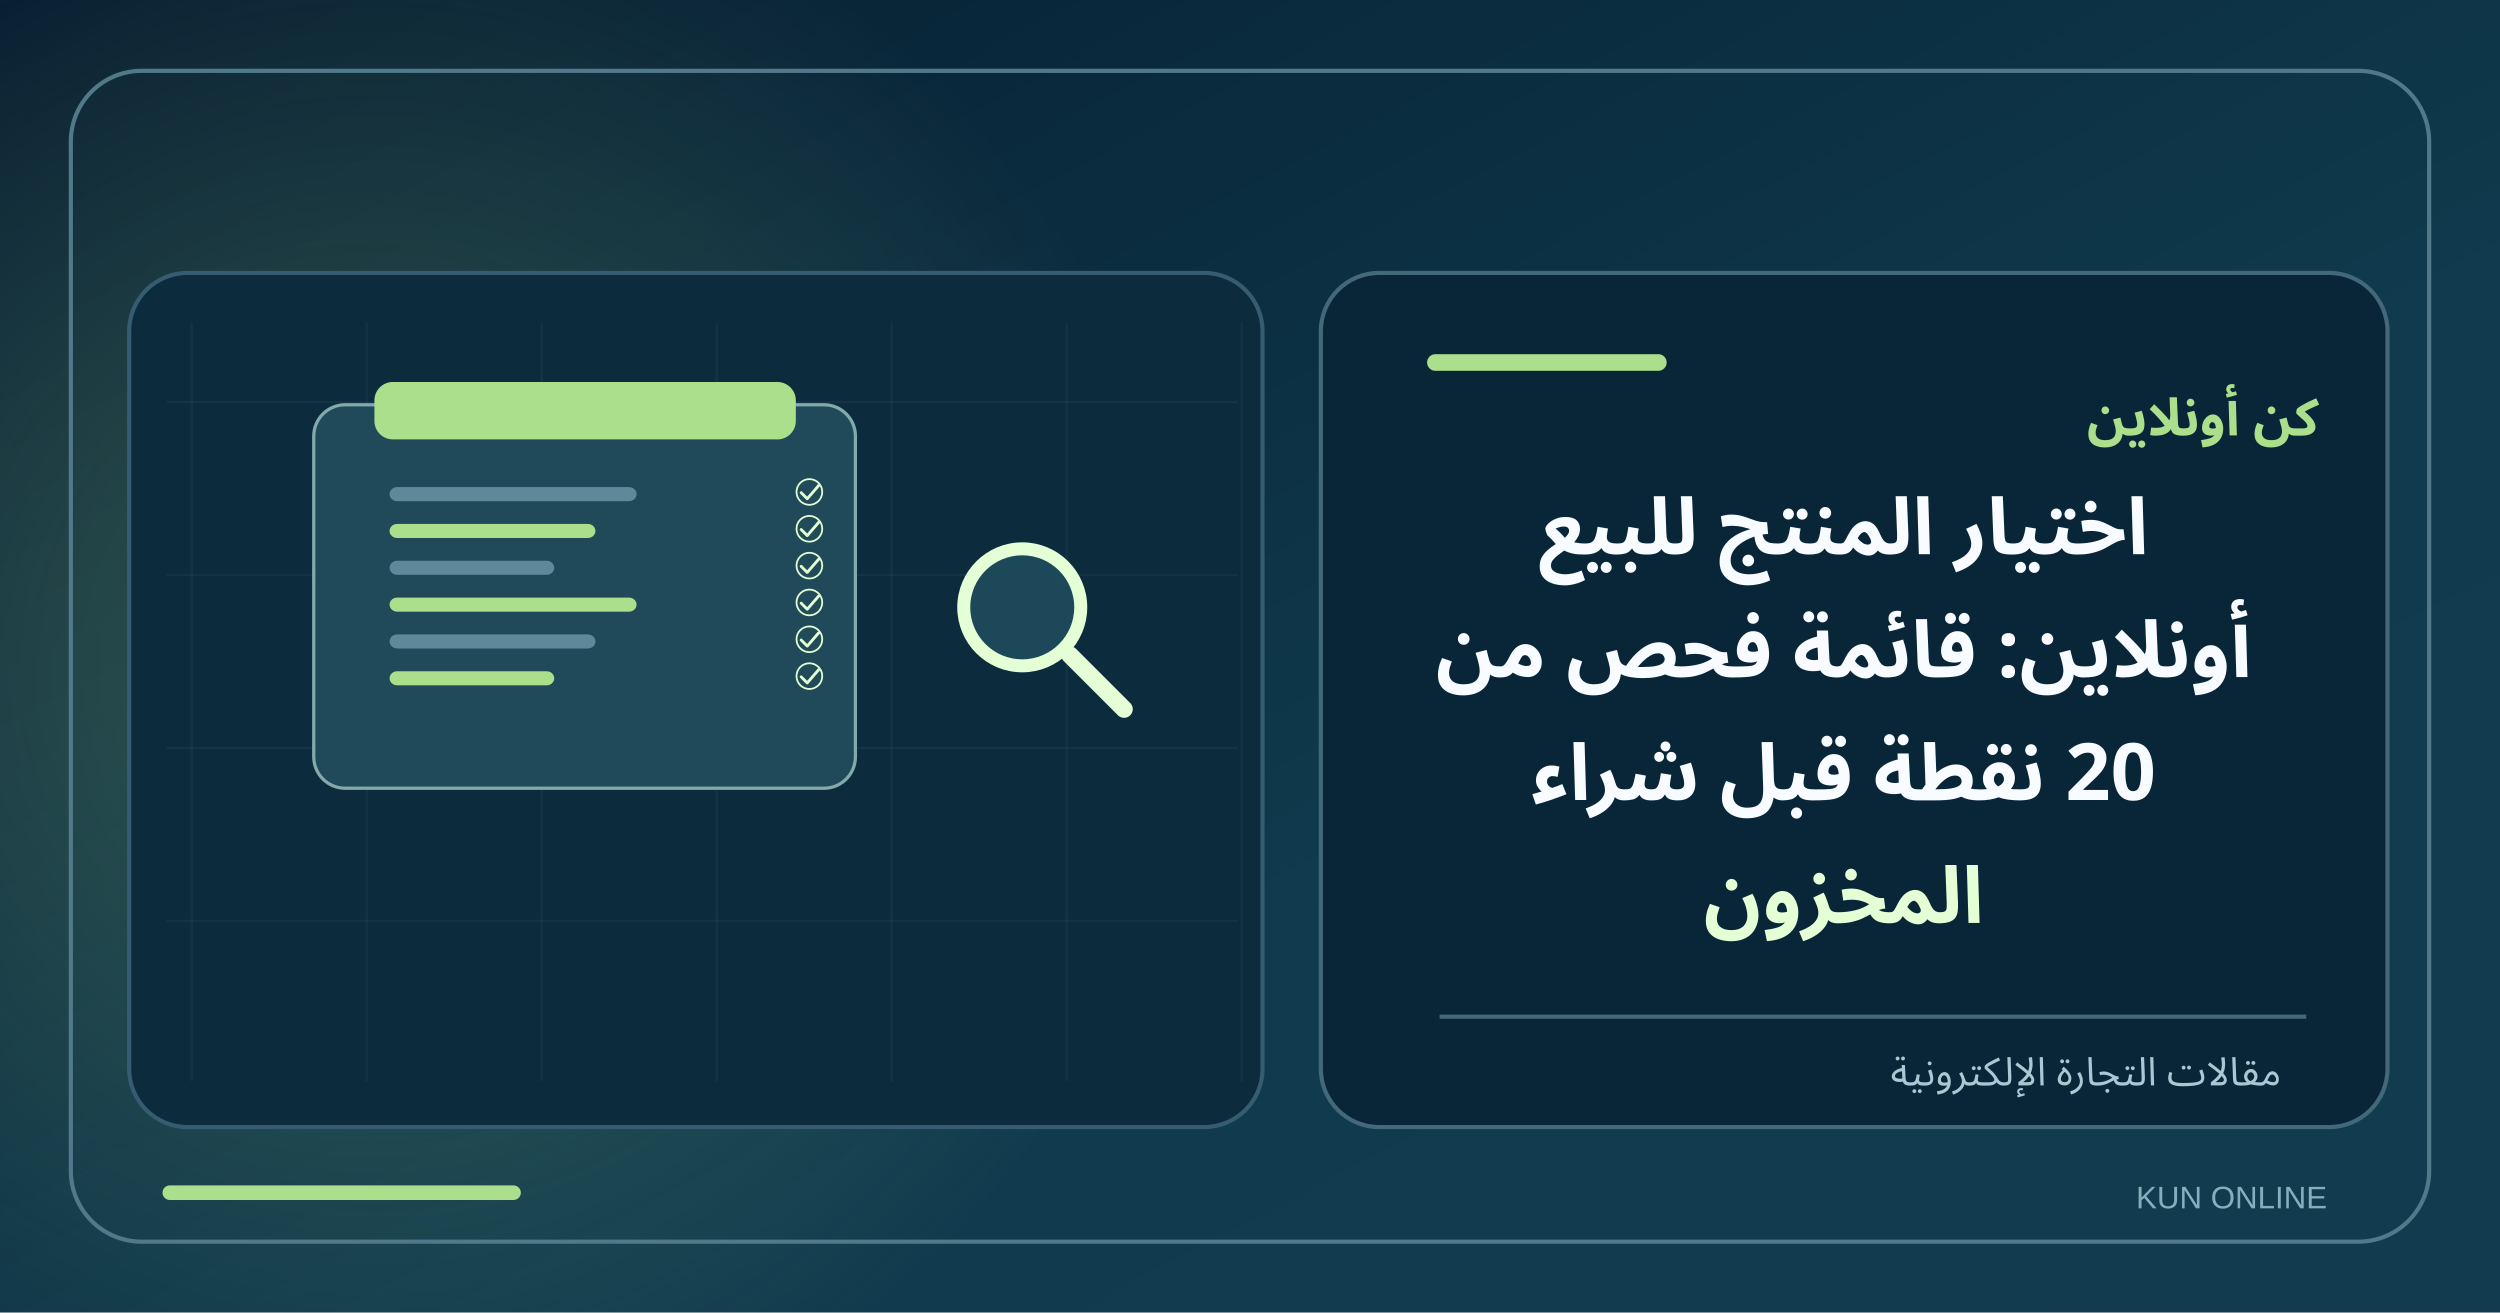
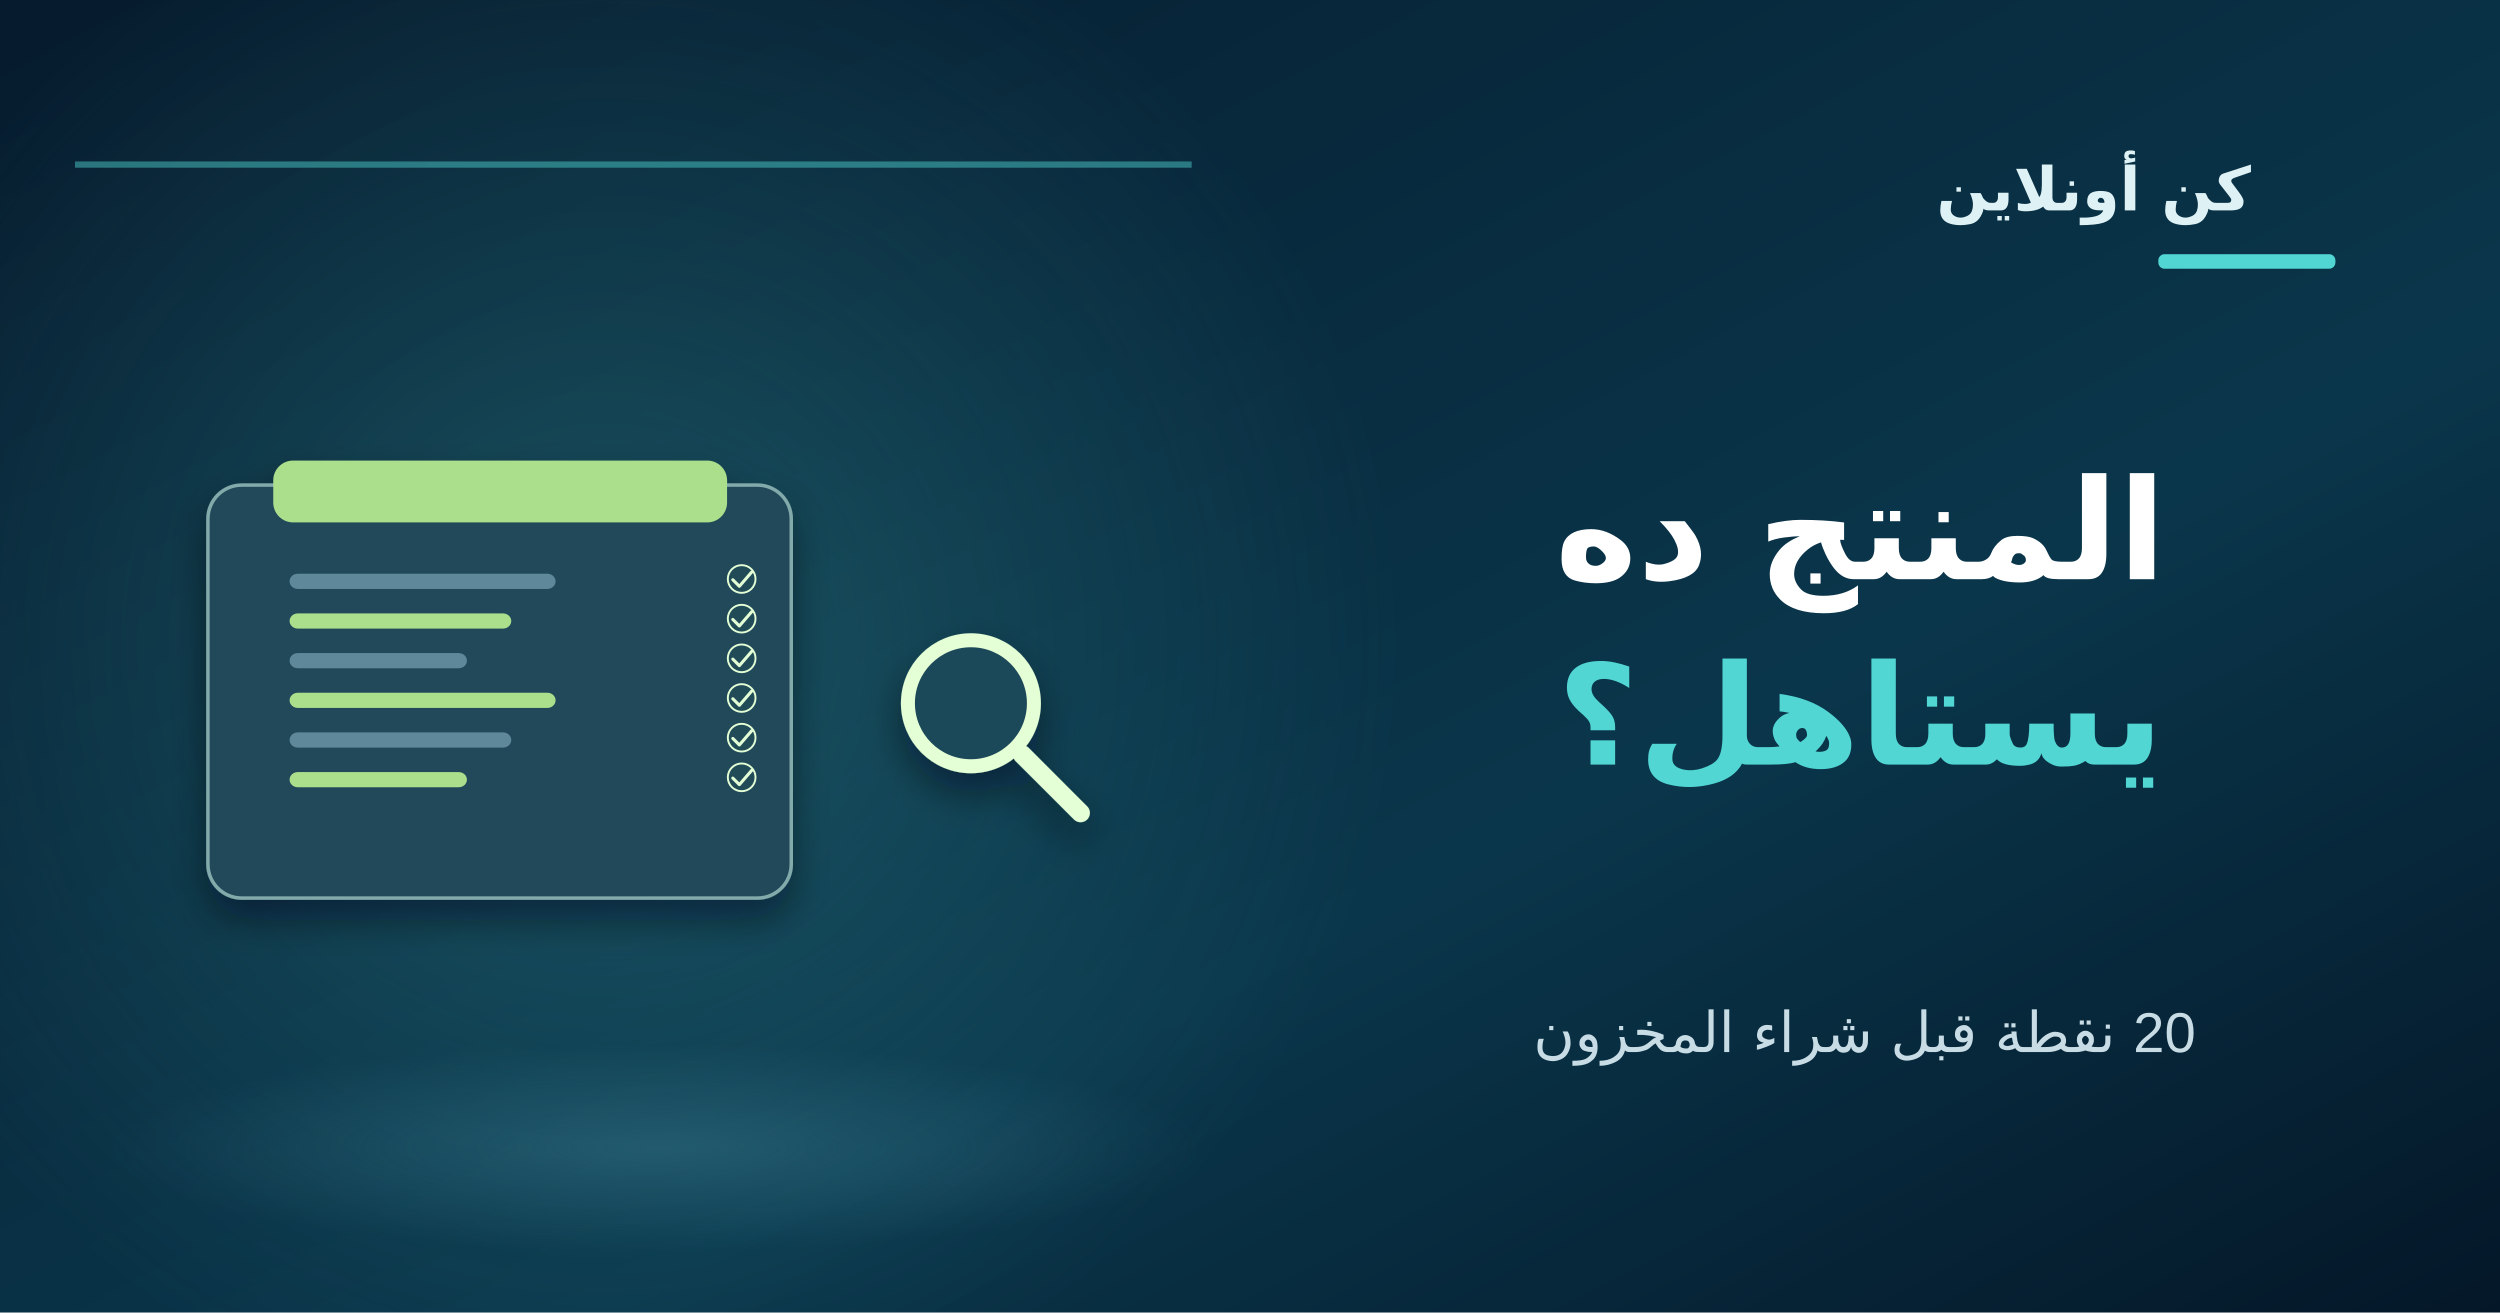
<svg xmlns="http://www.w3.org/2000/svg" width="1200" height="630" viewBox="0 0 1200 630" role="img" aria-labelledby="title desc">
  <defs>
-     <linearGradient id="back" x1="0" y1="0" x2="1" y2="1">
-       <stop stop-color="#061d30" />
-       <stop offset=".62" stop-color="#103b4e" />
-       <stop offset="1" stop-color="#123b50" />
+     <linearGradient id="bg" x1="0" y1="0" x2="1" y2="1">
+       <stop stop-color="#061b2d" />
+       <stop offset=".62" stop-color="#0a364b" />
+       <stop offset="1" stop-color="#041728" />
    </linearGradient>
+     <radialGradient id="glow">
+       <stop stop-color="#51d6d3" stop-opacity=".23" />
+       <stop offset="1" stop-color="#51d6d3" stop-opacity="0" />
+     </radialGradient>
    <linearGradient id="glass" x1="0" y1="0" x2="1" y2="1">
-       <stop stop-color="#214f61" />
-       <stop offset="1" stop-color="#143a4d" />
+       <stop stop-color="#2b6675" />
+       <stop offset="1" stop-color="#15384b" />
    </linearGradient>
-     <radialGradient id="bloom">
-       <stop stop-color="#acdf8b" stop-opacity=".24" />
-       <stop offset="1" stop-color="#acdf8b" stop-opacity="0" />
+     <filter id="drop" x="-30%" y="-30%" width="170%" height="170%">
+       <feDropShadow dx="0" dy="17" stdDeviation="16" flood-color="#010e19" flood-opacity=".45" />
+     </filter>
+     <clipPath id="artStage">
+       <rect x="15" y="105" width="614" height="440" rx="12" />
+     </clipPath>
+     <radialGradient id="floor">
+       <stop stop-color="#3a798d" stop-opacity=".45" />
+       <stop offset="1" stop-color="#3a798d" stop-opacity="0" />
    </radialGradient>
  </defs>
-   <rect width="1200" height="630" fill="url(#back)" />
-   <circle cx="180" cy="320" r="390" fill="url(#bloom)" />
-   <rect x="34" y="34" width="1132" height="562" rx="34" fill="none" stroke="#51798a" stroke-width="2" />
-   <rect x="62" y="131" width="544" height="410" rx="28" fill="#0c2b3d" stroke="#365c71" stroke-width="2" />
-   <g stroke="#508396" stroke-opacity=".10" stroke-width="1">
-     <path d="M92 155V519" />
-     <path d="M176 155V519" />
-     <path d="M260 155V519" />
-     <path d="M344 155V519" />
-     <path d="M428 155V519" />
-     <path d="M512 155V519" />
-     <path d="M596 155V519" />
-     <path d="M80 193H594" />
-     <path d="M80 276H594" />
-     <path d="M80 359H594" />
-     <path d="M80 442H594" />
-   </g>
-   <g id="topic-illustration" transform="translate(44 122) scale(.52)">
-     <rect x="205" y="139" width="500" height="354" rx="29" fill="#20495a" stroke="#83aaab" stroke-width="3" />
-     <rect x="261" y="118" width="389" height="53" rx="17" fill="#acdf8b" stroke="none" stroke-width="0" />
-     <rect x="275" y="215" width="228" height="13" rx="7" fill="#5f899b" stroke="none" stroke-width="0" />
-     <rect x="275" y="249" width="190" height="13" rx="7" fill="#acdf8b" stroke="none" stroke-width="0" />
-     <rect x="275" y="283" width="152" height="13" rx="7" fill="#5f899b" stroke="none" stroke-width="0" />
-     <rect x="275" y="317" width="228" height="13" rx="7" fill="#acdf8b" stroke="none" stroke-width="0" />
-     <rect x="275" y="351" width="190" height="13" rx="7" fill="#5f899b" stroke="none" stroke-width="0" />
-     <rect x="275" y="385" width="152" height="13" rx="7" fill="#acdf8b" stroke="none" stroke-width="0" />
-     <g transform="translate(646 203) scale(0.33)">
-       <circle cx="50" cy="50" r="36" fill="#214b58" stroke="#e4ffd5" stroke-width="5" />
-       <path d="M27 52L44 69L76 32" fill="none" stroke="#e4ffd5" stroke-width="8" stroke-linecap="round" stroke-linejoin="round" />
-     </g>
-     <g transform="translate(646 237) scale(0.33)">
-       <circle cx="50" cy="50" r="36" fill="#214b58" stroke="#e4ffd5" stroke-width="5" />
-       <path d="M27 52L44 69L76 32" fill="none" stroke="#e4ffd5" stroke-width="8" stroke-linecap="round" stroke-linejoin="round" />
-     </g>
-     <g transform="translate(646 271) scale(0.33)">
-       <circle cx="50" cy="50" r="36" fill="#214b58" stroke="#e4ffd5" stroke-width="5" />
-       <path d="M27 52L44 69L76 32" fill="none" stroke="#e4ffd5" stroke-width="8" stroke-linecap="round" stroke-linejoin="round" />
-     </g>
-     <g transform="translate(646 305) scale(0.33)">
-       <circle cx="50" cy="50" r="36" fill="#214b58" stroke="#e4ffd5" stroke-width="5" />
-       <path d="M27 52L44 69L76 32" fill="none" stroke="#e4ffd5" stroke-width="8" stroke-linecap="round" stroke-linejoin="round" />
-     </g>
-     <g transform="translate(646 339) scale(0.33)">
-       <circle cx="50" cy="50" r="36" fill="#214b58" stroke="#e4ffd5" stroke-width="5" />
-       <path d="M27 52L44 69L76 32" fill="none" stroke="#e4ffd5" stroke-width="8" stroke-linecap="round" stroke-linejoin="round" />
-     </g>
-     <g transform="translate(646 373) scale(0.33)">
-       <circle cx="50" cy="50" r="36" fill="#214b58" stroke="#e4ffd5" stroke-width="5" />
-       <path d="M27 52L44 69L76 32" fill="none" stroke="#e4ffd5" stroke-width="8" stroke-linecap="round" stroke-linejoin="round" />
-     </g>
-     <g transform="translate(773 238) scale(2)">
-       <circle cx="43" cy="44" r="27" fill="#1d485a" stroke="#e4ffd5" stroke-width="6" />
-       <path d="M65 66L90 91" fill="none" stroke="#e4ffd5" stroke-width="8" stroke-linecap="round" stroke-linejoin="round" />
+   <rect width="1200" height="630" fill="url(#bg)" />
+   <circle cx="290" cy="310" r="381" fill="url(#glow)" />
+   <ellipse cx="315" cy="551" rx="260" ry="50" fill="url(#floor)" />
+   <path d="M36 79H572" stroke="#51d6d3" stroke-width="3" opacity=".46" />
+   <g clip-path="url(#artStage)">
+     <g id="topic-art" filter="url(#drop)" transform="translate(-15 155) scale(.56)">
+       <rect x="205" y="139" width="500" height="354" rx="29" fill="#20495a" stroke="#83aaab" stroke-width="3" />
+       <rect x="261" y="118" width="389" height="53" rx="17" fill="#acdf8b" stroke="none" stroke-width="0" />
+       <rect x="275" y="215" width="228" height="13" rx="7" fill="#5f899b" stroke="none" stroke-width="0" />
+       <rect x="275" y="249" width="190" height="13" rx="7" fill="#acdf8b" stroke="none" stroke-width="0" />
+       <rect x="275" y="283" width="152" height="13" rx="7" fill="#5f899b" stroke="none" stroke-width="0" />
+       <rect x="275" y="317" width="228" height="13" rx="7" fill="#acdf8b" stroke="none" stroke-width="0" />
+       <rect x="275" y="351" width="190" height="13" rx="7" fill="#5f899b" stroke="none" stroke-width="0" />
+       <rect x="275" y="385" width="152" height="13" rx="7" fill="#acdf8b" stroke="none" stroke-width="0" />
+       <g transform="translate(646 203) scale(0.33)">
+         <circle cx="50" cy="50" r="36" fill="#214b58" stroke="#e4ffd5" stroke-width="5" />
+         <path d="M27 52L44 69L76 32" fill="none" stroke="#e4ffd5" stroke-width="8" stroke-linecap="round" stroke-linejoin="round" />
+       </g>
+       <g transform="translate(646 237) scale(0.33)">
+         <circle cx="50" cy="50" r="36" fill="#214b58" stroke="#e4ffd5" stroke-width="5" />
+         <path d="M27 52L44 69L76 32" fill="none" stroke="#e4ffd5" stroke-width="8" stroke-linecap="round" stroke-linejoin="round" />
+       </g>
+       <g transform="translate(646 271) scale(0.33)">
+         <circle cx="50" cy="50" r="36" fill="#214b58" stroke="#e4ffd5" stroke-width="5" />
+         <path d="M27 52L44 69L76 32" fill="none" stroke="#e4ffd5" stroke-width="8" stroke-linecap="round" stroke-linejoin="round" />
+       </g>
+       <g transform="translate(646 305) scale(0.33)">
+         <circle cx="50" cy="50" r="36" fill="#214b58" stroke="#e4ffd5" stroke-width="5" />
+         <path d="M27 52L44 69L76 32" fill="none" stroke="#e4ffd5" stroke-width="8" stroke-linecap="round" stroke-linejoin="round" />
+       </g>
+       <g transform="translate(646 339) scale(0.33)">
+         <circle cx="50" cy="50" r="36" fill="#214b58" stroke="#e4ffd5" stroke-width="5" />
+         <path d="M27 52L44 69L76 32" fill="none" stroke="#e4ffd5" stroke-width="8" stroke-linecap="round" stroke-linejoin="round" />
+       </g>
+       <g transform="translate(646 373) scale(0.33)">
+         <circle cx="50" cy="50" r="36" fill="#214b58" stroke="#e4ffd5" stroke-width="5" />
+         <path d="M27 52L44 69L76 32" fill="none" stroke="#e4ffd5" stroke-width="8" stroke-linecap="round" stroke-linejoin="round" />
+       </g>
+       <g transform="translate(773 238) scale(2)">
+         <circle cx="43" cy="44" r="27" fill="#1d485a" stroke="#e4ffd5" stroke-width="6" />
+         <path d="M65 66L90 91" fill="none" stroke="#e4ffd5" stroke-width="8" stroke-linecap="round" stroke-linejoin="round" />
+       </g>
    </g>
  </g>
-   <rect x="634" y="131" width="512" height="410" rx="28" fill="#092639" stroke="#436879" stroke-width="2" />
-   <rect x="685" y="170" width="115" height="8" rx="4" fill="#acdf8b" />
-   <text x="1113" y="209" direction="rtl" text-anchor="start" font-family="Cairo,Tajawal,Noto Sans Arabic,Segoe UI,Arial,sans-serif" font-size="25" font-weight="700" fill="#acdf8b">كن أونلاين</text>
-   <g id="article-title">
-     <text x="885" y="266" text-anchor="middle" direction="rtl" unicode-bidi="plaintext" font-family="Cairo,Tajawal,Noto Sans Arabic,Segoe UI,Arial,sans-serif" font-size="38" font-weight="700" letter-spacing="0" fill="#f8fbff">اختيار المنتج للبيع</text>
-     <text x="885" y="325" text-anchor="middle" direction="rtl" unicode-bidi="plaintext" font-family="Cairo,Tajawal,Noto Sans Arabic,Segoe UI,Arial,sans-serif" font-size="38" font-weight="700" letter-spacing="0" fill="#f8fbff">أونلاين: قائمة فحص من</text>
-     <text x="885" y="384" text-anchor="middle" direction="rtl" unicode-bidi="plaintext" font-family="Cairo,Tajawal,Noto Sans Arabic,Segoe UI,Arial,sans-serif" font-size="38" font-weight="700" letter-spacing="0" fill="#f8fbff">20 نقطة قبل شراء</text>
-     <text x="885" y="443" text-anchor="middle" direction="rtl" unicode-bidi="plaintext" font-family="Cairo,Tajawal,Noto Sans Arabic,Segoe UI,Arial,sans-serif" font-size="38" font-weight="700" letter-spacing="0" fill="#e4ffd5">المخزون</text>
+   <text x="1005" y="101" direction="rtl" text-anchor="middle" font-family="Cairo,Tajawal,Segoe UI,Arial,sans-serif" font-size="29" font-weight="700" fill="#def2f5">كن أونلاين</text>
+   <rect x="1036" y="122" width="85" height="7" rx="3" fill="#51d6d3" />
+   <g id="hook">
+     <text x="893" y="278" direction="rtl" unicode-bidi="plaintext" text-anchor="middle" font-family="Cairo,Tajawal,Segoe UI,Arial,sans-serif" font-size="67" font-weight="900" fill="#ffffff">المنتج ده</text>
+     <text x="893" y="367" direction="rtl" unicode-bidi="plaintext" text-anchor="middle" font-family="Cairo,Tajawal,Segoe UI,Arial,sans-serif" font-size="67" font-weight="900" fill="#51d6d3">يستاهل؟</text>
  </g>
-   <path d="M691 488H1107" stroke="#426979" stroke-width="2" />
-   <text x="1095" y="521" direction="rtl" text-anchor="start" font-family="Cairo,Tajawal,Noto Sans Arabic,Segoe UI,Arial,sans-serif" font-size="19" fill="#a9c8d2">مقالات التجارة الإلكترونية</text>
-   <rect x="78" y="569" width="172" height="7" rx="3.5" fill="#acdf8b" />
-   <text x="1117" y="580" direction="rtl" text-anchor="start" font-family="Arial,sans-serif" font-size="15" fill="#87aebc">KUN ONLINE</text>
+   <text x="895" y="505" direction="rtl" text-anchor="middle" font-family="Cairo,Tajawal,Segoe UI,Arial,sans-serif" font-size="27" fill="#c8dce5">20 نقطة قبل شراء المخزون</text>
</svg>
